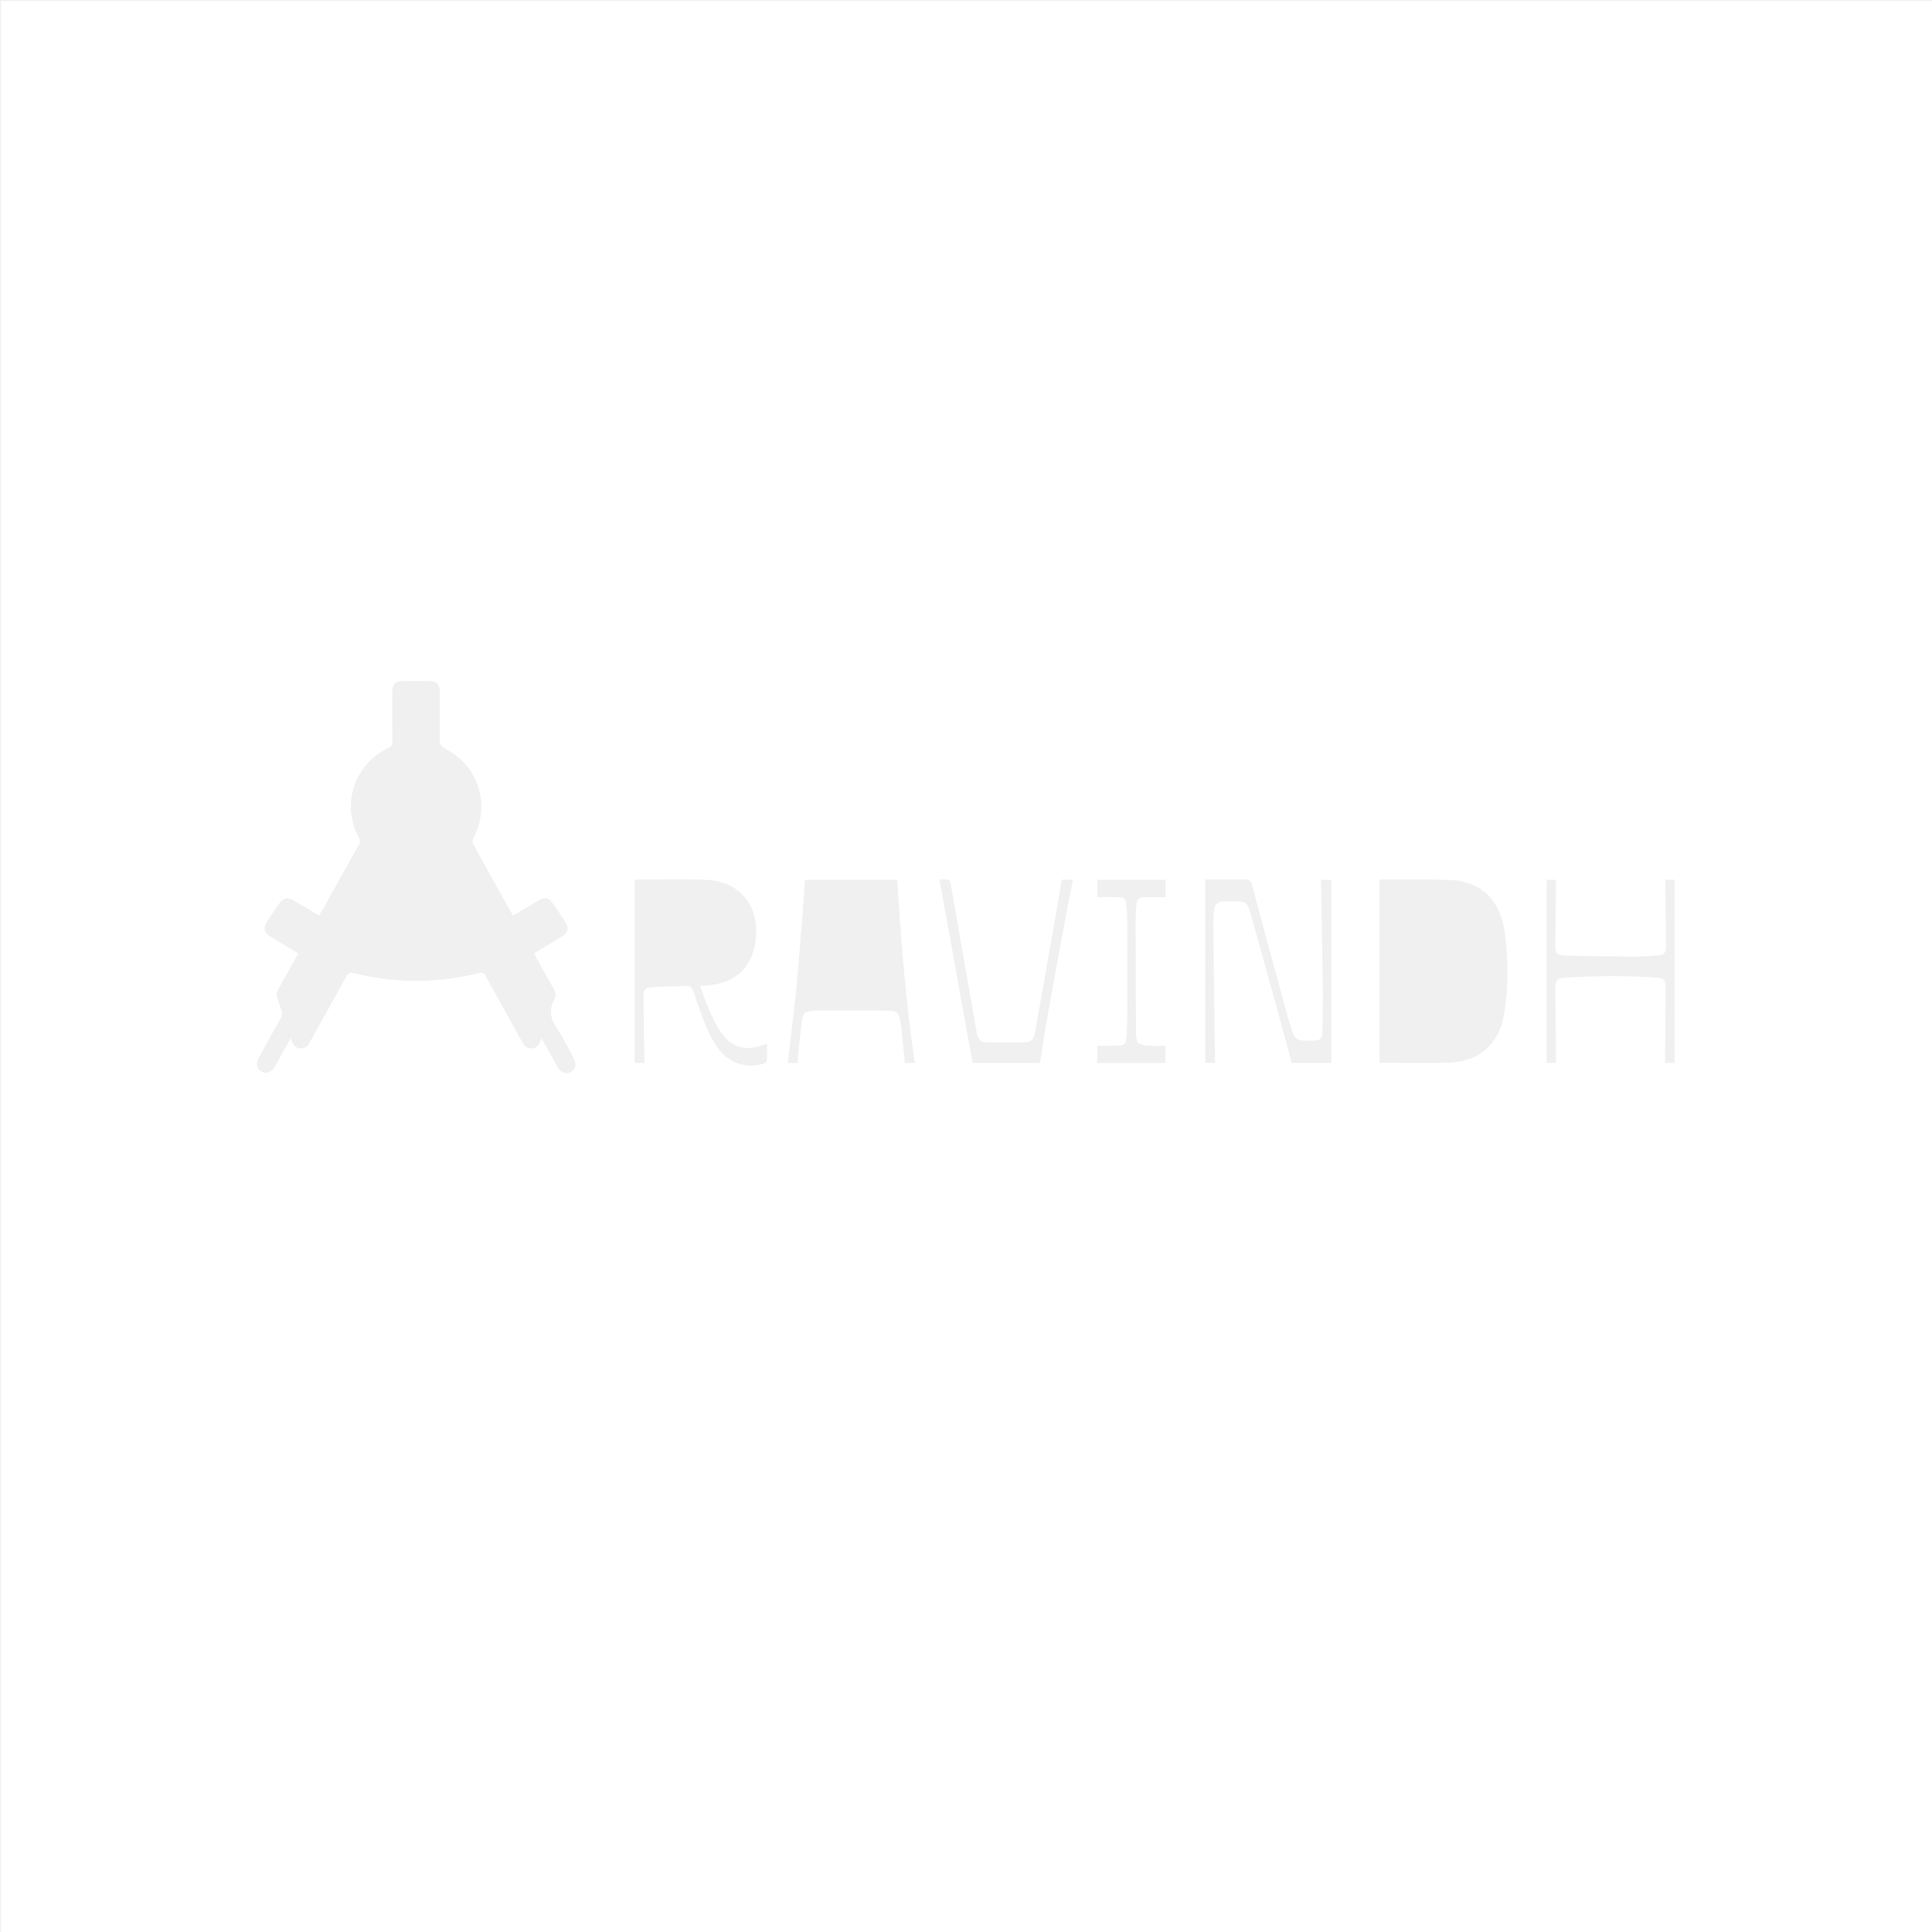
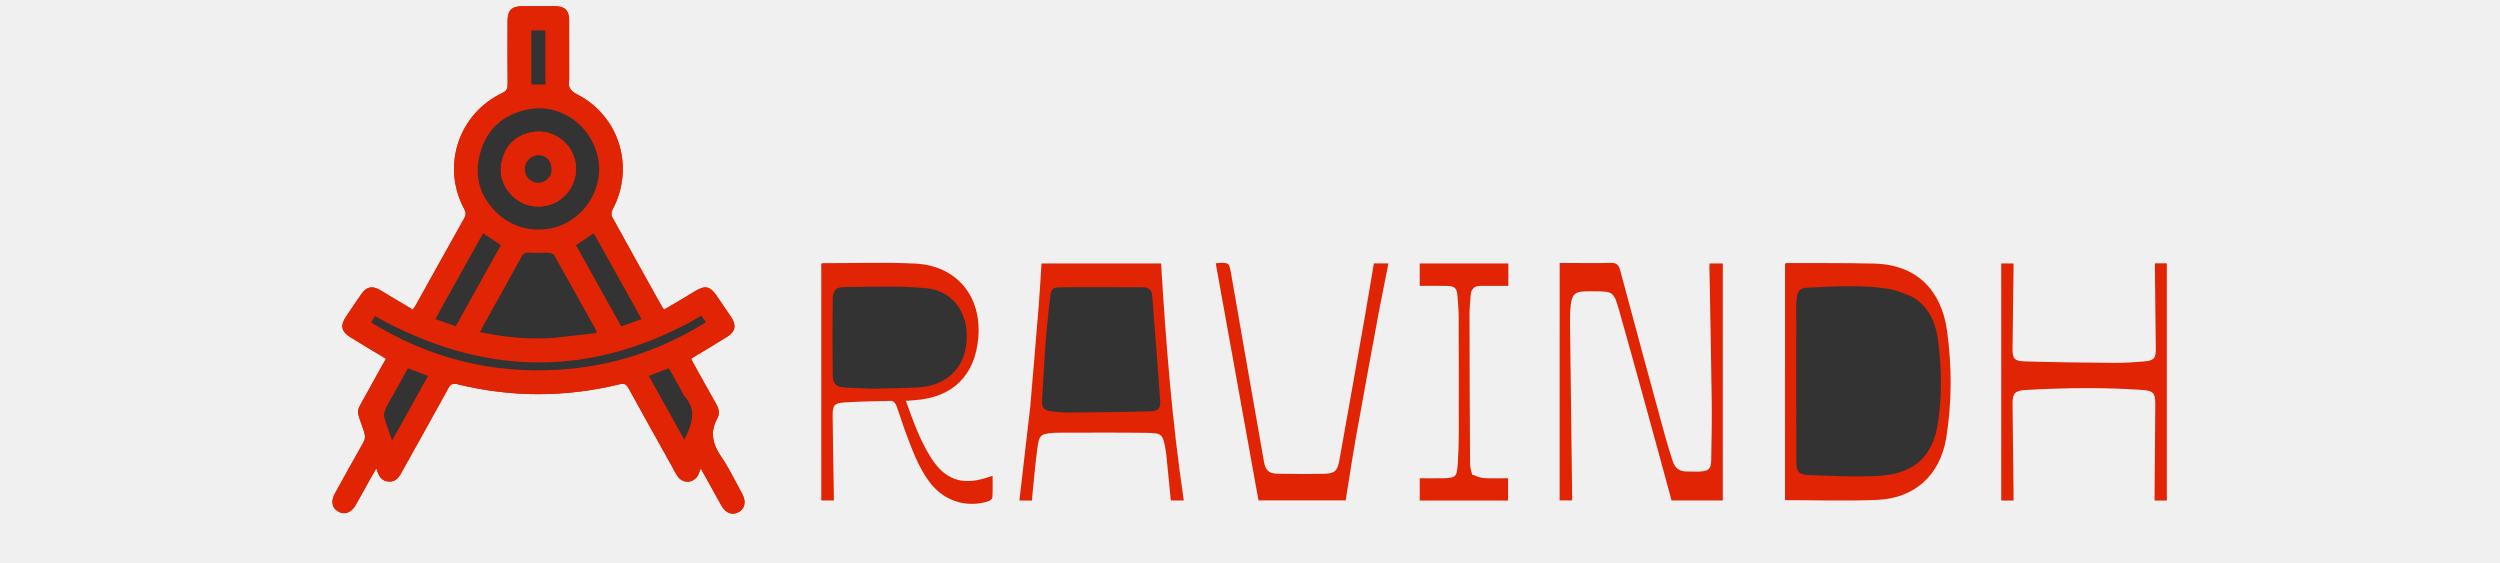
- <svg xmlns="http://www.w3.org/2000/svg" version="1.1" id="Layer_1" x="0px" y="0px" viewBox="0 0 2000 2000" xml:space="preserve">
-   <path fill="#FFFFFF" opacity="1" stroke="none" d=" M1077,2001   C718,2001 359.5,2001 1,2001   C1,1334.333 1,667.667 1,1   C667.667,1 1334.333,1 2001,1   C2001,667.667 2001,1334.333 2001,2001   C1693.167,2001 1385.333,2001 1077,2001  M455.337,763.458   C455.336,747.63 455.392,731.8 455.308,715.972   C455.268,708.377 451.819,705.016 444.271,704.971   C435.44,704.918 426.609,704.936 417.779,704.966   C409.385,704.994 406.072,708.349 406.059,716.866   C406.034,733.695 405.955,750.524 406.129,767.351   C406.165,770.911 405.343,772.728 401.808,774.406   C366.768,791.044 353.005,833.051 371.352,867.09   C372.906,869.973 372.929,871.914 371.33,874.75   C358.424,897.635 345.718,920.634 332.935,943.589   C332.234,944.849 331.395,946.032 330.296,947.76   C321.3,942.388 312.6,937.207 303.914,932.004   C297.99,928.455 293.239,929.347 289.275,935.014   C284.982,941.15 280.804,947.368 276.65,953.6   C272.177,960.309 273.081,965.239 279.941,969.536   C289.362,975.436 298.962,981.052 308.78,986.967   C304.045,995.469 299.106,1004.122 294.369,1012.884   C283.913,1032.229 284.692,1025.197 291.312,1045.594   C292.4,1048.945 292.175,1051.412 290.467,1054.401   C282.88,1067.684 275.504,1081.088 268.096,1094.473   C264.497,1100.974 265.439,1106.287 270.595,1109.246   C275.806,1112.236 281.161,1110.119 284.846,1103.547   C288.912,1096.295 292.923,1089.012 296.973,1081.75   C298.124,1079.686 299.326,1077.651 301.112,1074.548   C302.78,1080.882 305.246,1085.063 311.281,1085.258   C317.731,1085.467 319.817,1080.497 322.341,1075.954   C334.457,1054.151 346.715,1032.426 358.679,1010.539   C360.578,1007.064 362.391,1006.495 366.075,1007.401   C409.233,1018.009 452.453,1017.956 495.603,1007.397   C499.526,1006.437 501.115,1007.437 502.911,1010.714   C514.098,1031.129 525.494,1051.43 536.824,1071.767   C538.523,1074.817 540.056,1077.98 541.985,1080.878   C546.294,1087.353 555.241,1086.682 558.625,1079.713   C559.301,1078.32 559.768,1076.824 560.589,1074.716   C566.337,1085.052 571.705,1094.792 577.161,1104.482   C580.552,1110.504 585.752,1112.455 590.786,1109.759   C595.938,1106.999 597.156,1101.273 593.756,1095.1   C588.22,1085.05 583.283,1074.578 576.825,1065.152   C569.918,1055.071 567.898,1045.437 573.941,1034.458   C576.043,1030.639 574.982,1026.799 572.866,1023.079   C566.7,1012.24 560.683,1001.314 554.629,990.412   C553.939,989.169 553.376,987.856 552.904,986.883   C562.817,980.889 572.427,975.264 581.838,969.324   C588.395,965.185 589.246,960.159 584.913,953.664   C581.127,947.987 577.251,942.369 573.4,936.735   C567.902,928.69 563.924,928.058 555.535,933.283   C547.537,938.264 539.332,942.913 531.253,947.688   C530.419,946.601 530.072,946.249 529.84,945.833   C516.395,921.724 502.913,897.636 489.641,873.433   C488.856,872.003 489.15,869.313 489.979,867.764   C507.958,834.169 495.7,793.085 461.982,775.649   C456.837,772.988 454.069,770.261 455.337,763.458  M657.027,933.511   C657.027,989.114 657.027,1044.716 657.027,1100.369   C660.484,1100.369 663.698,1100.369 667.079,1100.369   C667.079,1098.561 667.1,1097.077 667.076,1095.593   C666.738,1074.607 666.267,1053.622 666.114,1032.634   C666.051,1024.106 667.488,1022.443 675.72,1021.932   C688.176,1021.158 700.667,1020.872 713.147,1020.701   C714.422,1020.683 716.363,1022.617 716.911,1024.057   C719.507,1030.885 721.545,1037.924 724.119,1044.761   C729.385,1058.754 734.27,1072.961 743.262,1085.185   C754.569,1100.557 772.59,1106.631 790.577,1101.064   C791.941,1100.642 793.837,1099.012 793.91,1097.845   C794.26,1092.257 794.067,1086.634 794.067,1080.667   C791.972,1081.329 790.408,1081.825 788.844,1082.318   C769.551,1088.407 756.01,1083.666 745.081,1066.619   C736.052,1052.535 730.524,1036.866 724.693,1020.658   C727.283,1020.464 729.387,1020.29 731.493,1020.152   C762.059,1018.152 780.096,1000.487 782.637,970.056   C785.422,936.715 765.151,912.359 731.763,910.844   C707.161,909.728 682.47,910.56 657.82,910.548   C657.566,910.548 657.312,910.89 657.02,911.099   C657.02,918.23 657.02,925.373 657.027,933.511  M1428.014,1067.476   C1428.014,1078.412 1428.014,1089.348 1428.014,1100.123   C1452.562,1100.123 1477.031,1100.903 1501.43,1099.925   C1531.801,1098.708 1552.117,1080.136 1556.984,1050.283   C1561.623,1021.827 1561.542,993.129 1557.647,964.673   C1553.297,932.891 1534.01,911.632 1498.971,910.85   C1475.835,910.335 1452.684,910.533 1429.54,910.441   C1428.94,910.439 1428.34,910.776 1428.026,910.87   C1428.026,962.949 1428.026,1014.716 1428.014,1067.476  M1247.711,1053.536   C1247.711,1069.147 1247.711,1084.759 1247.711,1100.339   C1250.676,1100.339 1254.083,1100.339 1257.721,1100.339   C1257.721,1098.999 1257.732,1098.021 1257.719,1097.042   C1257.132,1050.562 1256.517,1004.082 1255.992,957.602   C1255.938,952.785 1256.117,947.923 1256.726,943.15   C1257.704,935.487 1260.208,933.391 1267.759,933.105   C1270.422,933.004 1273.09,933.034 1275.755,933.051   C1290.078,933.145 1291.036,933.376 1294.989,947.242   C1305.241,983.207 1315.062,1019.294 1325.011,1055.344   C1329.16,1070.377 1333.198,1085.44 1337.26,1100.39   C1351.085,1100.39 1364.492,1100.39 1378.244,1100.39   C1378.244,1037.016 1378.244,973.951 1378.244,910.783   C1374.848,910.783 1371.307,910.783 1367.682,910.783   C1367.608,911.815 1367.51,912.467 1367.521,913.117   C1368.149,948.602 1368.911,984.085 1369.364,1019.572   C1369.57,1035.726 1369.294,1051.89 1368.975,1068.044   C1368.834,1075.148 1366.928,1076.876 1359.984,1077.242   C1356.5,1077.426 1352.995,1077.158 1349.501,1077.214   C1343.478,1077.31 1339.816,1074.271 1338.081,1068.708   C1336.003,1062.044 1333.853,1055.396 1332.015,1048.665   C1319.974,1004.565 1307.916,960.468 1296.15,916.294   C1294.867,911.477 1292.899,910.095 1288.114,910.278   C1278.13,910.659 1268.123,910.393 1258.125,910.393   C1254.524,910.393 1250.922,910.393 1247.738,910.393   C1247.738,958.263 1247.738,1005.405 1247.711,1053.536  M824.179,1025.49   C821.298,1050.399 818.417,1075.309 815.514,1100.419   C818.765,1100.419 822.01,1100.419 825.559,1100.419   C825.705,1098.555 825.797,1096.929 825.965,1095.311   C827.237,1083.069 828.249,1070.793 829.887,1058.6   C831.328,1047.872 832.474,1047.136 843.059,1046.255   C843.556,1046.213 844.056,1046.167 844.555,1046.167   C868.868,1046.166 893.185,1045.947 917.494,1046.269   C929.651,1046.43 930.288,1047.451 932.429,1059.571   C932.66,1060.881 932.883,1062.197 933.016,1063.519   C934.237,1075.735 935.436,1087.954 936.662,1100.368   C939.924,1100.368 943.309,1100.368 947.042,1100.368   C937.604,1037.264 932.727,974.085 928.858,910.752   C896.778,910.752 865.068,910.752 833.209,910.752   C832.463,922.218 831.885,933.352 830.987,944.459   C828.829,971.173 826.521,997.874 824.179,1025.49  M1600.998,935.569   C1600.998,990.499 1600.998,1045.428 1600.998,1100.402   C1604.273,1100.402 1607.365,1100.402 1610.838,1100.402   C1610.838,1098.319 1610.856,1096.525 1610.835,1094.73   C1610.564,1070.902 1610.251,1047.075 1610.032,1023.246   C1609.957,1015.079 1611.729,1012.503 1619.979,1012.019   C1636.26,1011.063 1652.586,1010.517 1668.895,1010.486   C1683.871,1010.458 1698.874,1010.954 1713.816,1011.948   C1722.882,1012.55 1724.286,1014.715 1724.232,1023.691   C1724.089,1047.521 1723.858,1071.35 1723.666,1095.179   C1723.652,1096.935 1723.664,1098.691 1723.664,1100.422   C1727.447,1100.422 1730.554,1100.422 1733.47,1100.422   C1733.47,1037.072 1733.47,973.995 1733.47,910.659   C1730.56,910.659 1727.477,910.659 1723.945,910.659   C1723.945,912.656 1723.927,914.446 1723.948,916.236   C1724.186,937.232 1724.478,958.227 1724.645,979.223   C1724.703,986.534 1723.088,988.467 1715.788,989.107   C1707.833,989.804 1699.829,990.346 1691.851,990.289   C1667.706,990.115 1643.557,989.84 1619.424,989.12   C1611.397,988.881 1609.948,986.686 1610.03,978.809   C1610.245,958.147 1610.552,937.486 1610.815,916.825   C1610.84,914.868 1610.818,912.911 1610.818,910.78   C1607.226,910.78 1604.026,910.78 1600.99,910.78   C1600.99,918.973 1600.99,926.783 1600.998,935.569  M1103.502,947.252   C1105.904,935.12 1108.306,922.988 1110.739,910.701   C1106.426,910.701 1102.85,910.701 1099.084,910.701   C1096.694,924.9 1094.436,938.853 1091.986,952.772   C1085.21,991.279 1078.406,1029.781 1071.49,1068.263   C1069.931,1076.943 1067.668,1078.886 1058.74,1079.053   C1046.592,1079.281 1034.433,1079.251 1022.287,1078.986   C1015.008,1078.828 1012.434,1076.5 1011.171,1069.329   C1002.394,1019.517 993.661,969.697 985.037,919.859   C983.331,910 983.577,909.951 973.491,910.464   C973.052,910.487 972.627,910.792 972.606,910.801   C984.026,974.114 995.411,1037.231 1006.791,1100.317   C1029.706,1100.317 1053.111,1100.317 1076.536,1100.317   C1079.249,1083.532 1081.689,1067.076 1084.602,1050.704   C1090.694,1016.47 1097.035,982.28 1103.502,947.252  M1177.706,1079.63   C1177.128,1076.894 1176.06,1074.161 1176.044,1071.422   C1175.803,1031.623 1175.667,991.823 1175.614,952.022   C1175.607,946.708 1176.145,941.389 1176.524,936.078   C1176.882,931.08 1179.61,928.631 1184.666,928.67   C1191.967,928.727 1199.268,928.685 1206.68,928.685   C1206.68,922.232 1206.68,916.514 1206.68,910.794   C1182.845,910.794 1159.315,910.794 1135.774,910.794   C1135.774,916.783 1135.774,922.368 1135.774,928.687   C1143.346,928.687 1150.643,928.511 1157.927,928.742   C1163.862,928.93 1165.469,930.591 1165.98,936.613   C1166.472,942.415 1166.919,948.242 1166.943,954.06   C1167.065,984.871 1167.108,1015.683 1167.04,1046.494   C1167.021,1054.812 1166.747,1063.144 1166.182,1071.442   C1165.492,1081.566 1164.517,1082.372 1154.463,1082.593   C1148.205,1082.731 1141.942,1082.619 1135.786,1082.619   C1135.786,1089.037 1135.786,1094.641 1135.786,1100.415   C1159.477,1100.415 1182.867,1100.415 1206.45,1100.415   C1206.45,1094.435 1206.45,1088.743 1206.45,1082.601   C1199.813,1082.601 1193.491,1082.842 1187.2,1082.497   C1184.184,1082.332 1181.229,1081.061 1177.706,1079.63  z" />
+ <svg xmlns="http://www.w3.org/2000/svg" version="1.1" id="Layer_1" x="0px" y="0px" width="100%" viewBox="0 700 2000 450" enable-background="new 0 700 2000 450" xml:space="preserve">
+   <path fill="#E12403" opacity="1" stroke="none" d=" M455.337,763.458   C455.336,747.63 455.392,731.8 455.308,715.972   C455.268,708.377 451.819,705.016 444.271,704.971   C435.44,704.918 426.609,704.936 417.779,704.966   C409.385,704.994 406.072,708.349 406.059,716.866   C406.034,733.695 405.955,750.524 406.129,767.351   C406.165,770.911 405.343,772.728 401.808,774.406   C366.768,791.044 353.005,833.051 371.352,867.09   C372.906,869.973 372.929,871.914 371.33,874.75   C358.424,897.635 345.718,920.634 332.935,943.589   C332.234,944.849 331.395,946.032 330.296,947.76   C321.3,942.388 312.6,937.207 303.914,932.004   C297.99,928.455 293.239,929.347 289.275,935.014   C284.982,941.15 280.804,947.368 276.65,953.6   C272.177,960.309 273.081,965.239 279.941,969.536   C289.362,975.436 298.962,981.052 308.78,986.967   C304.045,995.469 299.106,1004.122 294.369,1012.884   C283.913,1032.229 284.692,1025.197 291.312,1045.594   C292.4,1048.945 292.175,1051.412 290.467,1054.401   C282.88,1067.684 275.504,1081.088 268.096,1094.473   C264.497,1100.974 265.439,1106.287 270.595,1109.246   C275.806,1112.236 281.161,1110.119 284.846,1103.547   C288.912,1096.295 292.923,1089.012 296.973,1081.75   C298.124,1079.686 299.326,1077.651 301.112,1074.548   C302.78,1080.882 305.246,1085.063 311.281,1085.258   C317.731,1085.467 319.817,1080.497 322.341,1075.954   C334.457,1054.151 346.715,1032.426 358.679,1010.539   C360.578,1007.064 362.391,1006.495 366.075,1007.401   C409.233,1018.009 452.453,1017.956 495.603,1007.397   C499.526,1006.437 501.115,1007.437 502.911,1010.714   C514.098,1031.129 525.494,1051.43 536.824,1071.767   C538.523,1074.817 540.056,1077.98 541.985,1080.878   C546.294,1087.353 555.241,1086.682 558.625,1079.713   C559.301,1078.32 559.768,1076.824 560.589,1074.716   C566.337,1085.052 571.705,1094.792 577.161,1104.482   C580.552,1110.504 585.752,1112.455 590.786,1109.759   C595.938,1106.999 597.156,1101.273 593.756,1095.1   C588.22,1085.05 583.283,1074.578 576.825,1065.152   C569.918,1055.071 567.898,1045.437 573.941,1034.458   C576.043,1030.639 574.982,1026.799 572.866,1023.079   C566.7,1012.24 560.683,1001.314 554.629,990.412   C553.939,989.169 553.376,987.856 552.904,986.883   C562.817,980.889 572.427,975.264 581.838,969.324   C588.395,965.185 589.246,960.159 584.913,953.664   C581.127,947.987 577.251,942.369 573.4,936.735   C567.902,928.69 563.924,928.058 555.535,933.283   C547.537,938.264 539.332,942.913 531.253,947.688   C530.419,946.601 530.072,946.249 529.84,945.833   C516.395,921.724 502.913,897.636 489.641,873.433   C488.856,872.003 489.15,869.313 489.979,867.764   C507.958,834.169 495.7,793.085 461.982,775.649   C456.837,772.988 454.069,770.261 455.337,763.458  M657.027,933.511   C657.027,989.114 657.027,1044.716 657.027,1100.369   C660.484,1100.369 663.698,1100.369 667.079,1100.369   C667.079,1098.561 667.1,1097.077 667.076,1095.593   C666.738,1074.607 666.267,1053.622 666.114,1032.634   C666.051,1024.106 667.488,1022.443 675.72,1021.932   C688.176,1021.158 700.667,1020.872 713.147,1020.701   C714.422,1020.683 716.363,1022.617 716.911,1024.057   C719.507,1030.885 721.545,1037.924 724.119,1044.761   C729.385,1058.754 734.27,1072.961 743.262,1085.185   C754.569,1100.557 772.59,1106.631 790.577,1101.064   C791.941,1100.642 793.837,1099.012 793.91,1097.845   C794.26,1092.257 794.067,1086.634 794.067,1080.667   C791.972,1081.329 790.408,1081.825 788.844,1082.318   C769.551,1088.407 756.01,1083.666 745.081,1066.619   C736.052,1052.535 730.524,1036.866 724.693,1020.658   C727.283,1020.464 729.387,1020.29 731.493,1020.152   C762.059,1018.152 780.096,1000.487 782.637,970.056   C785.422,936.715 765.151,912.359 731.763,910.844   C707.161,909.728 682.47,910.56 657.82,910.548   C657.566,910.548 657.312,910.89 657.02,911.099   C657.02,918.23 657.02,925.373 657.027,933.511  M1428.014,1067.476   C1428.014,1078.412 1428.014,1089.348 1428.014,1100.123   C1452.562,1100.123 1477.031,1100.903 1501.43,1099.925   C1531.801,1098.708 1552.117,1080.136 1556.984,1050.283   C1561.623,1021.827 1561.542,993.129 1557.647,964.673   C1553.297,932.891 1534.01,911.632 1498.971,910.85   C1475.835,910.335 1452.684,910.533 1429.54,910.441   C1428.94,910.439 1428.34,910.776 1428.026,910.87   C1428.026,962.949 1428.026,1014.716 1428.014,1067.476  M1247.711,1053.536   C1247.711,1069.147 1247.711,1084.759 1247.711,1100.339   C1250.676,1100.339 1254.083,1100.339 1257.721,1100.339   C1257.721,1098.999 1257.732,1098.021 1257.719,1097.042   C1257.132,1050.562 1256.517,1004.082 1255.992,957.602   C1255.938,952.785 1256.117,947.923 1256.726,943.15   C1257.704,935.487 1260.208,933.391 1267.759,933.105   C1270.422,933.004 1273.09,933.034 1275.755,933.051   C1290.078,933.145 1291.036,933.376 1294.989,947.242   C1305.241,983.207 1315.062,1019.294 1325.011,1055.344   C1329.16,1070.377 1333.198,1085.44 1337.26,1100.39   C1351.085,1100.39 1364.492,1100.39 1378.244,1100.39   C1378.244,1037.016 1378.244,973.951 1378.244,910.783   C1374.848,910.783 1371.307,910.783 1367.682,910.783   C1367.608,911.815 1367.51,912.467 1367.521,913.117   C1368.149,948.602 1368.911,984.085 1369.364,1019.572   C1369.57,1035.726 1369.294,1051.89 1368.975,1068.044   C1368.834,1075.148 1366.928,1076.876 1359.984,1077.242   C1356.5,1077.426 1352.995,1077.158 1349.501,1077.214   C1343.478,1077.31 1339.816,1074.271 1338.081,1068.708   C1336.003,1062.044 1333.853,1055.396 1332.015,1048.665   C1319.974,1004.565 1307.916,960.468 1296.15,916.294   C1294.867,911.477 1292.899,910.095 1288.114,910.278   C1278.13,910.659 1268.123,910.393 1258.125,910.393   C1254.524,910.393 1250.922,910.393 1247.738,910.393   C1247.738,958.263 1247.738,1005.405 1247.711,1053.536  M824.179,1025.49   C821.298,1050.399 818.417,1075.309 815.514,1100.419   C818.765,1100.419 822.01,1100.419 825.559,1100.419   C825.705,1098.555 825.797,1096.929 825.965,1095.311   C827.237,1083.069 828.249,1070.793 829.887,1058.6   C831.328,1047.872 832.474,1047.136 843.059,1046.255   C843.556,1046.213 844.056,1046.167 844.555,1046.167   C868.868,1046.166 893.185,1045.947 917.494,1046.269   C929.651,1046.43 930.288,1047.451 932.429,1059.571   C932.66,1060.881 932.883,1062.197 933.016,1063.519   C934.237,1075.735 935.436,1087.954 936.662,1100.368   C939.924,1100.368 943.309,1100.368 947.042,1100.368   C937.604,1037.264 932.727,974.085 928.858,910.752   C896.778,910.752 865.068,910.752 833.209,910.752   C832.463,922.218 831.885,933.352 830.987,944.459   C828.829,971.173 826.521,997.874 824.179,1025.49  M1600.998,935.569   C1600.998,990.499 1600.998,1045.428 1600.998,1100.402   C1604.273,1100.402 1607.365,1100.402 1610.838,1100.402   C1610.838,1098.319 1610.856,1096.525 1610.835,1094.73   C1610.564,1070.902 1610.251,1047.075 1610.032,1023.246   C1609.957,1015.079 1611.729,1012.503 1619.979,1012.019   C1636.26,1011.063 1652.586,1010.517 1668.895,1010.486   C1683.871,1010.458 1698.874,1010.954 1713.816,1011.948   C1722.882,1012.55 1724.286,1014.715 1724.232,1023.691   C1724.089,1047.521 1723.858,1071.35 1723.666,1095.179   C1723.652,1096.935 1723.664,1098.691 1723.664,1100.422   C1727.447,1100.422 1730.554,1100.422 1733.47,1100.422   C1733.47,1037.072 1733.47,973.995 1733.47,910.659   C1730.56,910.659 1727.477,910.659 1723.945,910.659   C1723.945,912.656 1723.927,914.446 1723.948,916.236   C1724.186,937.232 1724.478,958.227 1724.645,979.223   C1724.703,986.534 1723.088,988.467 1715.788,989.107   C1707.833,989.804 1699.829,990.346 1691.851,990.289   C1667.706,990.115 1643.557,989.84 1619.424,989.12   C1611.397,988.881 1609.948,986.686 1610.03,978.809   C1610.245,958.147 1610.552,937.486 1610.815,916.825   C1610.84,914.868 1610.818,912.911 1610.818,910.78   C1607.226,910.78 1604.026,910.78 1600.99,910.78   C1600.99,918.973 1600.99,926.783 1600.998,935.569  M1103.502,947.252   C1105.904,935.12 1108.306,922.988 1110.739,910.701   C1106.426,910.701 1102.85,910.701 1099.084,910.701   C1096.694,924.9 1094.436,938.853 1091.986,952.772   C1085.21,991.279 1078.406,1029.781 1071.49,1068.263   C1069.931,1076.943 1067.668,1078.886 1058.74,1079.053   C1046.592,1079.281 1034.433,1079.251 1022.287,1078.986   C1015.008,1078.828 1012.434,1076.5 1011.171,1069.329   C1002.394,1019.517 993.661,969.697 985.037,919.859   C983.331,910 983.577,909.951 973.491,910.464   C973.052,910.487 972.627,910.792 972.606,910.801   C984.026,974.114 995.411,1037.231 1006.791,1100.317   C1029.706,1100.317 1053.111,1100.317 1076.536,1100.317   C1079.249,1083.532 1081.689,1067.076 1084.602,1050.704   C1090.694,1016.47 1097.035,982.28 1103.502,947.252  M1177.706,1079.63   C1177.128,1076.894 1176.06,1074.161 1176.044,1071.422   C1175.803,1031.623 1175.667,991.823 1175.614,952.022   C1175.607,946.708 1176.145,941.389 1176.524,936.078   C1176.882,931.08 1179.61,928.631 1184.666,928.67   C1191.967,928.727 1199.268,928.685 1206.68,928.685   C1206.68,922.232 1206.68,916.514 1206.68,910.794   C1182.845,910.794 1159.315,910.794 1135.774,910.794   C1135.774,916.783 1135.774,922.368 1135.774,928.687   C1143.346,928.687 1150.643,928.511 1157.927,928.742   C1163.862,928.93 1165.469,930.591 1165.98,936.613   C1166.472,942.415 1166.919,948.242 1166.943,954.06   C1167.065,984.871 1167.108,1015.683 1167.04,1046.494   C1167.021,1054.812 1166.747,1063.144 1166.182,1071.442   C1165.492,1081.566 1164.517,1082.372 1154.463,1082.593   C1148.205,1082.731 1141.942,1082.619 1135.786,1082.619   C1135.786,1089.037 1135.786,1094.641 1135.786,1100.415   C1159.477,1100.415 1182.867,1100.415 1206.45,1100.415   C1206.45,1094.435 1206.45,1088.743 1206.45,1082.601   C1199.813,1082.601 1193.491,1082.842 1187.2,1082.497   C1184.184,1082.332 1181.229,1081.061 1177.706,1079.63  z" />
+   <path fill="#E12403" opacity="1" stroke="none" d=" M455.337,763.951   C454.069,770.261 456.837,772.988 461.982,775.649   C495.7,793.085 507.958,834.169 489.979,867.764   C489.15,869.313 488.856,872.003 489.641,873.433   C502.913,897.636 516.395,921.724 529.84,945.833   C530.072,946.249 530.419,946.601 531.253,947.688   C539.332,942.913 547.537,938.264 555.535,933.283   C563.924,928.058 567.902,928.69 573.4,936.735   C577.251,942.369 581.127,947.987 584.913,953.664   C589.246,960.159 588.395,965.185 581.838,969.324   C572.427,975.264 562.817,980.889 552.904,986.883   C553.376,987.856 553.939,989.169 554.629,990.412   C560.683,1001.314 566.7,1012.24 572.866,1023.079   C574.982,1026.799 576.043,1030.639 573.941,1034.458   C567.898,1045.437 569.918,1055.071 576.825,1065.152   C583.283,1074.578 588.22,1085.05 593.756,1095.1   C597.156,1101.273 595.938,1106.999 590.786,1109.759   C585.752,1112.455 580.552,1110.504 577.161,1104.482   C571.705,1094.792 566.337,1085.052 560.589,1074.716   C559.768,1076.824 559.301,1078.32 558.625,1079.713   C555.241,1086.682 546.294,1087.353 541.985,1080.878   C540.056,1077.98 538.523,1074.817 536.824,1071.767   C525.494,1051.43 514.098,1031.129 502.911,1010.714   C501.115,1007.437 499.526,1006.437 495.603,1007.397   C452.453,1017.956 409.233,1018.009 366.075,1007.401   C362.391,1006.495 360.578,1007.064 358.679,1010.539   C346.715,1032.426 334.457,1054.151 322.341,1075.954   C319.817,1080.497 317.731,1085.467 311.281,1085.258   C305.246,1085.063 302.78,1080.882 301.112,1074.548   C299.326,1077.651 298.124,1079.686 296.973,1081.75   C292.923,1089.012 288.912,1096.295 284.846,1103.547   C281.161,1110.119 275.806,1112.236 270.595,1109.246   C265.439,1106.287 264.497,1100.974 268.096,1094.473   C275.504,1081.088 282.88,1067.684 290.467,1054.401   C292.175,1051.412 292.4,1048.945 291.312,1045.594   C284.692,1025.197 283.913,1032.229 294.369,1012.884   C299.106,1004.122 304.045,995.469 308.78,986.967   C298.962,981.052 289.362,975.436 279.941,969.536   C273.081,965.239 272.177,960.309 276.65,953.6   C280.804,947.368 284.982,941.15 289.275,935.014   C293.239,929.347 297.99,928.455 303.914,932.004   C312.6,937.207 321.3,942.388 330.296,947.76   C331.395,946.032 332.234,944.849 332.935,943.589   C345.718,920.634 358.424,897.635 371.33,874.75   C372.929,871.914 372.906,869.973 371.352,867.09   C353.005,833.051 366.768,791.044 401.808,774.406   C405.343,772.728 406.165,770.911 406.129,767.351   C405.955,750.524 406.034,733.695 406.059,716.866   C406.072,708.349 409.385,704.994 417.779,704.966   C426.609,704.936 435.44,704.918 444.271,704.971   C451.819,705.016 455.268,708.377 455.308,715.972   C455.392,731.8 455.336,747.63 455.337,763.951  M401.6,873.939   C412.608,881.937 424.75,885.071 438.323,883.106   C464.16,879.366 483.014,853.757 478.717,827.94   C474.228,800.965 448.786,782.406 422.746,787.457   C402.833,791.32 389.355,803.063 384.089,822.697   C378.644,842.998 384.985,860.033 401.6,873.939  M442.854,970.345   C454.298,969.048 465.741,967.75 477.202,966.451   C477.008,964.966 477.057,964.591 476.91,964.326   C465.789,944.287 454.701,924.228 443.395,904.293   C442.704,903.074 440.293,902.325 438.642,902.249   C433.687,902.02 428.678,902.599 423.756,902.145   C420.459,901.841 418.732,902.573 417.113,905.538   C406.841,924.34 396.355,943.024 385.955,961.755   C385.27,962.988 384.713,964.292 384.001,965.76   C403.412,969.719 422.54,971.65 442.854,970.345  M553.427,956.985   C468.398,1003.219 384.168,999.948 300.046,952.964   C299.935,953.126 299.555,953.671 299.188,954.225   C298.468,955.314 297.756,956.407 296.809,957.851   C342.945,986.447 392.951,999.018 446.796,995.781   C489.192,993.233 528.454,980.476 564.74,957.76   C563.259,955.708 562.137,954.153 560.984,952.554   C558.361,954.104 556.218,955.369 553.427,956.985  M507.139,944.329   C496.426,925.074 485.713,905.82 475.026,886.611   C470.038,889.941 465.529,892.952 460.773,896.126   C472.839,917.779 484.836,939.307 496.935,961.018   C502.6,959.038 507.702,957.255 513.24,955.319   C511.173,951.567 509.351,948.26 507.139,944.329  M353.062,946.578   C351.565,949.308 350.068,952.039 348.27,955.317   C354.01,957.301 359.233,959.107 364.608,960.966   C376.775,939.104 388.722,917.64 400.71,896.103   C395.834,892.854 391.32,889.847 386.477,886.621   C375.402,906.487 364.408,926.207 353.062,946.578  M543.657,1009.823   C540.831,1004.807 538.006,999.79 535.071,994.58   C529.606,996.67 524.548,998.605 519.036,1000.712   C528.573,1017.849 537.981,1034.753 547.478,1051.818   C553.007,1040.21 558.105,1028.935 547.936,1017.378   C546.221,1015.43 545.288,1012.794 543.657,1009.823  M311.959,1020.454   C310.986,1022.189 309.796,1023.841 309.095,1025.68   C308.202,1028.022 306.696,1030.768 307.228,1032.896   C308.805,1039.204 311.254,1045.293 313.68,1052.402   C323.515,1034.745 332.901,1017.891 342.491,1000.673   C336.796,998.543 331.626,996.609 326.351,994.635   C321.492,1003.318 316.883,1011.553 311.959,1020.454  M425.072,734.529   C425.072,745.604 425.072,756.679 425.072,767.633   C429.189,767.633 432.607,767.633 436.277,767.633   C436.277,760.203 436.277,753.064 436.277,745.924   C436.277,738.69 436.277,731.456 436.277,724.315   C432.151,724.315 428.747,724.315 425.072,724.315   C425.072,727.601 425.072,730.571 425.072,734.529  z" />
+   <path fill="#333333" opacity="1" stroke="none" d=" M401.313,873.723   C384.985,860.033 378.644,842.998 384.089,822.697   C389.355,803.063 402.833,791.32 422.746,787.457   C448.786,782.406 474.228,800.965 478.717,827.94   C483.014,853.757 464.16,879.366 438.323,883.106   C424.75,885.071 412.608,881.937 401.313,873.723  M411.933,858.641   C413.023,859.403 414.075,860.226 415.208,860.916   C426.585,867.849 441.487,866.3 451.225,857.195   C460.926,848.124 463.562,833.766 457.694,821.954   C451.709,809.906 438.494,803.238 425.321,805.805   C413.497,808.109 405.469,815.143 402.095,826.601   C398.485,838.861 401.781,849.559 411.933,858.641  z" />
+   <path fill="#333333" opacity="1" stroke="none" d=" M442.39,970.377   C422.54,971.65 403.412,969.719 384.001,965.76   C384.713,964.292 385.27,962.988 385.955,961.755   C396.355,943.024 406.841,924.34 417.113,905.538   C418.732,902.573 420.459,901.841 423.756,902.145   C428.678,902.599 433.687,902.02 438.642,902.249   C440.293,902.325 442.704,903.074 443.395,904.293   C454.701,924.228 465.789,944.287 476.91,964.326   C477.057,964.591 477.008,964.966 477.202,966.451   C465.741,967.75 454.298,969.048 442.39,970.377  z" />
+   <path fill="#333333" opacity="1" stroke="none" d=" M553.751,956.81   C556.218,955.369 558.361,954.104 560.984,952.554   C562.137,954.153 563.259,955.708 564.74,957.76   C528.454,980.476 489.192,993.233 446.796,995.781   C392.951,999.018 342.945,986.447 296.809,957.851   C297.756,956.407 298.468,955.314 299.188,954.225   C299.555,953.671 299.935,953.126 300.046,952.964   C384.168,999.948 468.398,1003.219 553.751,956.81  z" />
+   <path fill="#333333" opacity="1" stroke="none" d=" M507.334,944.641   C509.351,948.26 511.173,951.567 513.24,955.319   C507.702,957.255 502.6,959.038 496.935,961.018   C484.836,939.307 472.839,917.779 460.773,896.126   C465.529,892.952 470.038,889.941 475.026,886.611   C485.713,905.82 496.426,925.074 507.334,944.641  z" />
+   <path fill="#333333" opacity="1" stroke="none" d=" M353.238,946.252   C364.408,926.207 375.402,906.487 386.477,886.621   C391.32,889.847 395.834,892.854 400.71,896.103   C388.722,917.64 376.775,939.104 364.608,960.966   C359.233,959.107 354.01,957.301 348.27,955.317   C350.068,952.039 351.565,949.308 353.238,946.252  z" />
+   <path fill="#333333" opacity="1" stroke="none" d=" M543.825,1010.149   C545.288,1012.794 546.221,1015.43 547.936,1017.378   C558.105,1028.935 553.007,1040.21 547.478,1051.818   C537.981,1034.753 528.573,1017.849 519.036,1000.712   C524.548,998.605 529.606,996.67 535.071,994.58   C538.006,999.79 540.831,1004.807 543.825,1010.149  z" />
+   <path fill="#333333" opacity="1" stroke="none" d=" M312.117,1020.121   C316.883,1011.553 321.492,1003.318 326.351,994.635   C331.626,996.609 336.796,998.543 342.491,1000.673   C332.901,1017.891 323.515,1034.745 313.68,1052.402   C311.254,1045.293 308.805,1039.204 307.228,1032.896   C306.696,1030.768 308.202,1028.022 309.095,1025.68   C309.796,1023.841 310.986,1022.189 312.117,1020.121  z" />
+   <path fill="#333333" opacity="1" stroke="none" d=" M425.072,734.035   C425.072,730.571 425.072,727.601 425.072,724.315   C428.747,724.315 432.151,724.315 436.277,724.315   C436.277,731.456 436.277,738.69 436.277,745.924   C436.277,753.064 436.277,760.203 436.277,767.633   C432.607,767.633 429.189,767.633 425.072,767.633   C425.072,756.679 425.072,745.604 425.072,734.035  z" />
+   <path fill="#333333" opacity="1" stroke="none" d=" M699.004,1010.955   C690.851,1010.65 683.184,1010.52 675.546,1009.986   C669.037,1009.531 666.272,1007.138 666.181,1000.638   C665.896,980.153 665.902,959.66 666.177,939.174   C666.267,932.457 668.632,929.717 675.264,929.665   C697.23,929.491 719.348,928.456 741.13,930.589   C764.309,932.859 776.887,953.692 772.626,978.222   C769.438,996.572 755.272,1008.686 734.965,1009.882   C723.164,1010.577 711.325,1010.619 699.004,1010.955  z" />
+   <path fill="#333333" opacity="1" stroke="none" d=" M1528.891,936.97   C1543.044,944.883 1548.593,957.917 1550.494,972.547   C1553.315,994.254 1553.653,1016.179 1550.466,1037.828   C1546.49,1064.842 1531.663,1078.804 1504.036,1080.601   C1485.167,1081.829 1466.117,1080.728 1447.17,1080.049   C1438.93,1079.753 1437.067,1077.321 1437.043,1068.967   C1436.922,1026.998 1436.978,985.028 1437.005,943.059   C1437.006,941.239 1437.355,939.42 1437.519,937.598   C1437.949,932.845 1440.685,930.364 1445.307,930.158   C1467.264,929.176 1489.267,927.631 1511.114,931.126   C1517.078,932.081 1522.746,934.875 1528.891,936.97  z" />
+   <path fill="#333333" opacity="1" stroke="none" d=" M837.484,962.655   C838.364,954.255 839.047,946.298 840.031,938.378   C840.949,930.984 841.662,929.932 848.978,929.853   C870.763,929.617 892.554,929.848 914.342,929.84   C919.013,929.838 921.422,932.042 921.776,936.659   C923.909,964.518 926.17,992.369 928.11,1020.242   C928.569,1026.828 926.865,1028.895 920.196,1029.082   C898.253,1029.699 876.296,1029.868 854.343,1030.048   C849.87,1030.085 845.368,1029.605 840.922,1029.033   C835.187,1028.295 833.34,1026.239 833.645,1020.388   C834.44,1005.102 835.472,989.828 836.45,974.552   C836.695,970.734 837.091,966.925 837.484,962.655  z" />
+   <path fill="#E12403" opacity="1" stroke="none" d=" M411.663,858.402   C401.781,849.559 398.485,838.861 402.095,826.601   C405.469,815.143 413.497,808.109 425.321,805.805   C438.494,803.238 451.709,809.906 457.694,821.954   C463.562,833.766 460.926,848.124 451.225,857.195   C441.487,866.3 426.585,867.849 415.208,860.916   C414.075,860.226 413.023,859.403 411.663,858.402  M440.7,839.941   C443.414,830.738 437.393,822.752 428.954,824.36   C423.917,825.32 420.257,829.303 419.885,834.231   C419.496,839.385 422.324,843.898 427.003,845.591   C432.025,847.407 436.439,845.739 440.7,839.941  z" />
+   <path fill="#333333" opacity="1" stroke="none" d=" M440.488,840.259   C436.439,845.739 432.025,847.407 427.003,845.591   C422.324,843.898 419.496,839.385 419.885,834.231   C420.257,829.303 423.917,825.32 428.954,824.36   C437.393,822.752 443.414,830.738 440.488,840.259  z" />
</svg>
